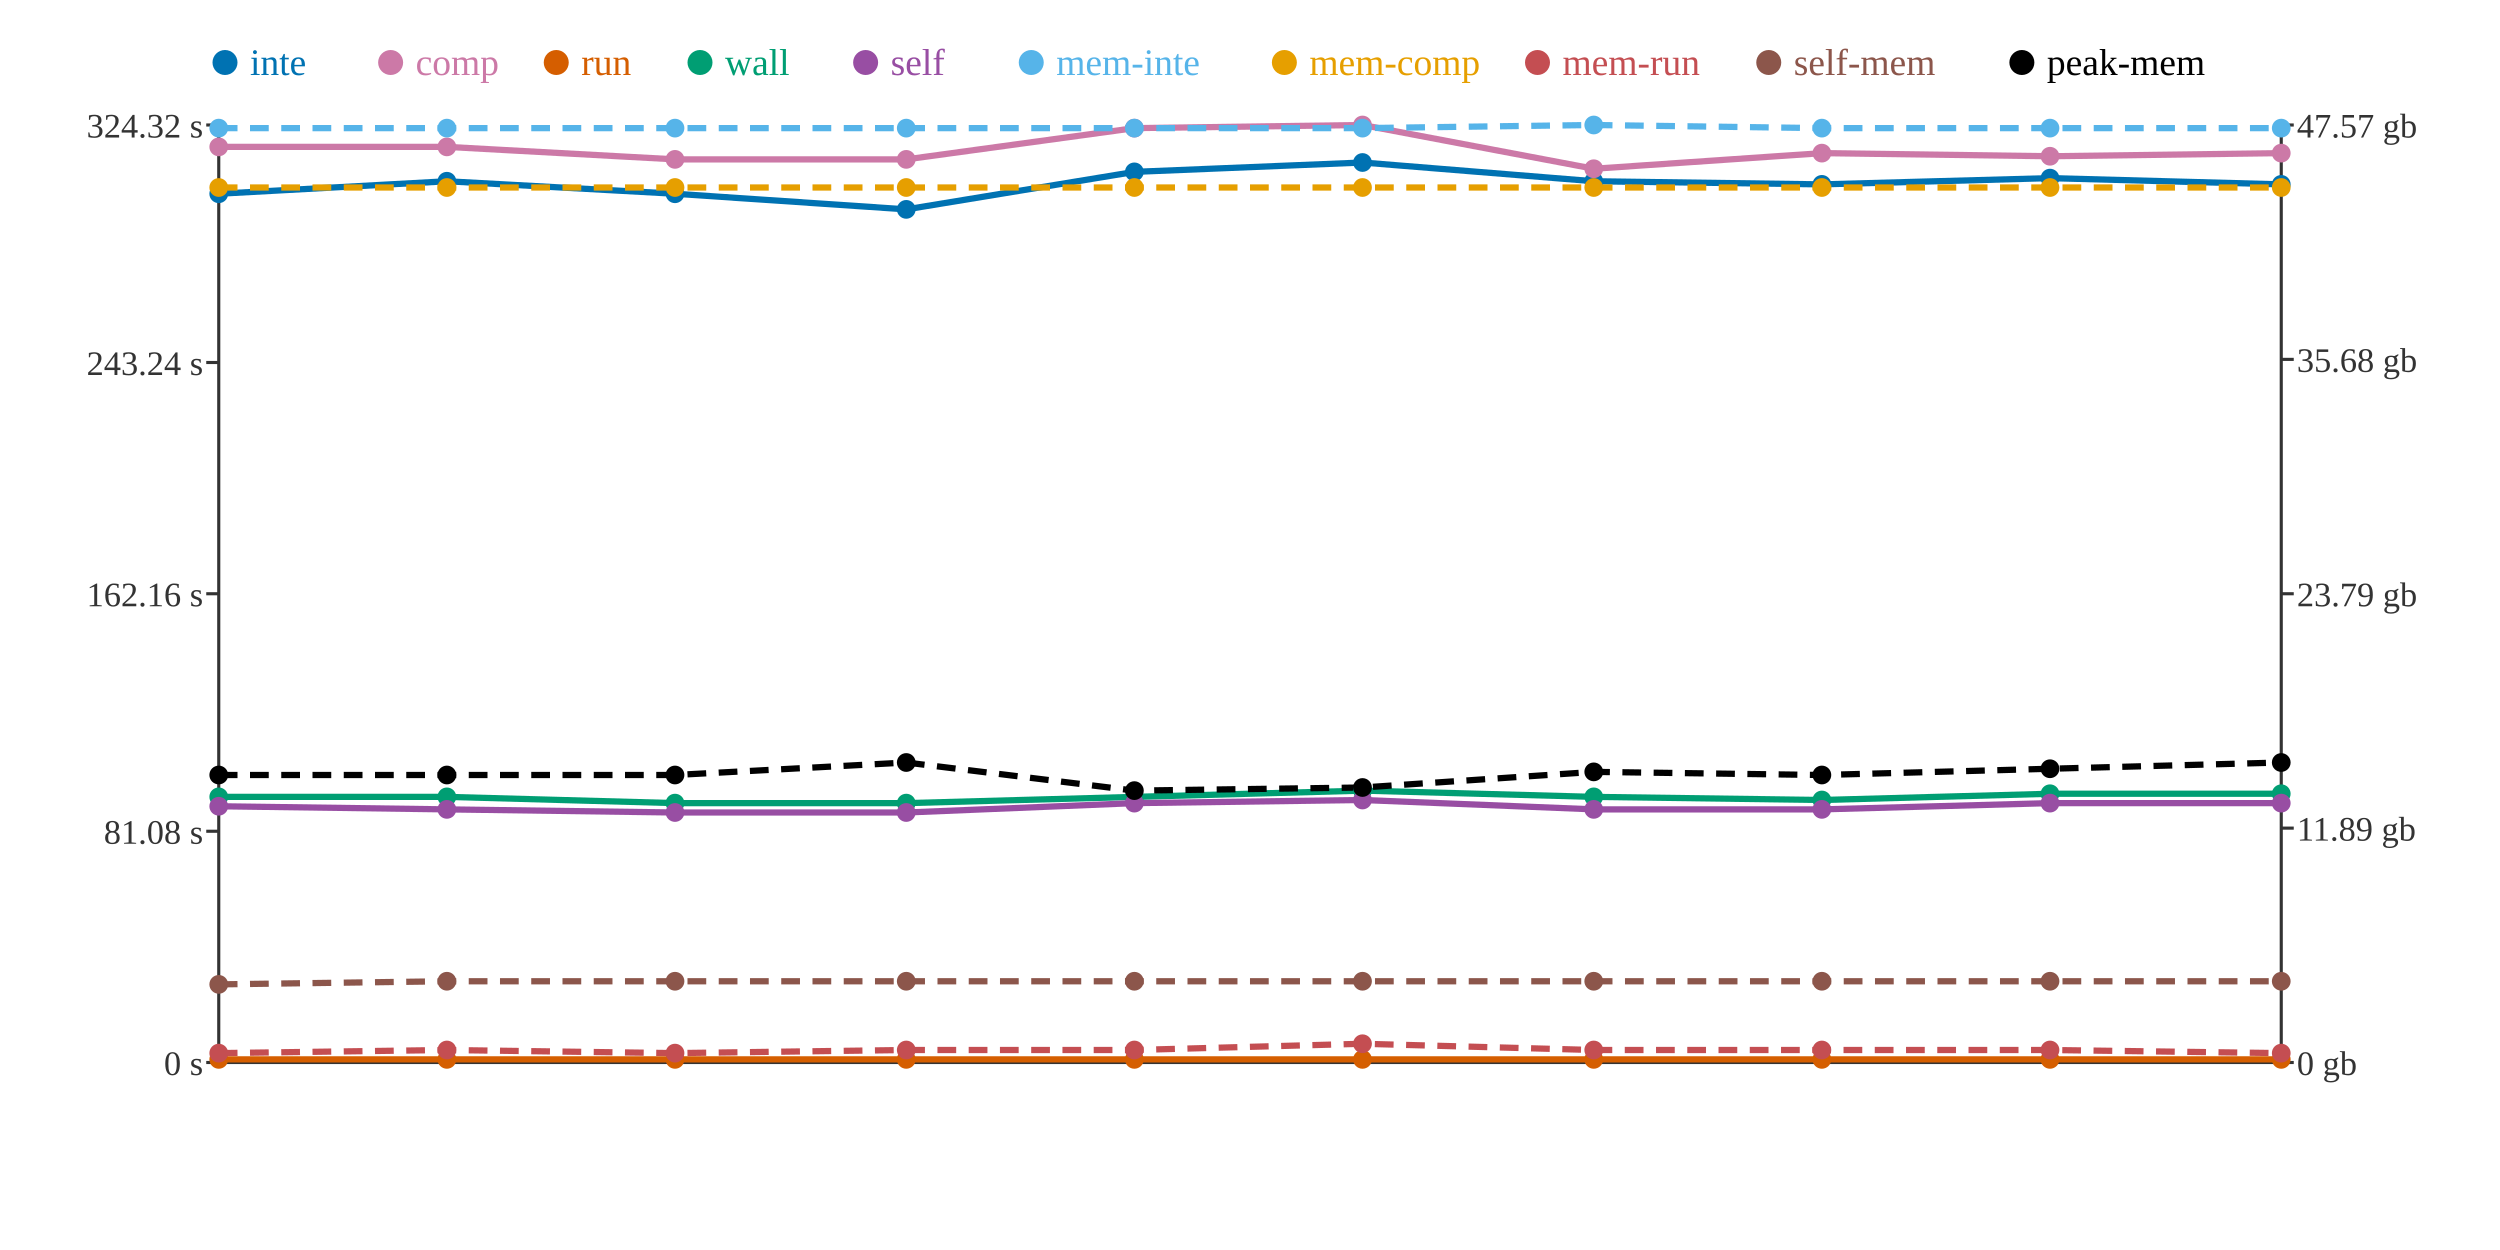
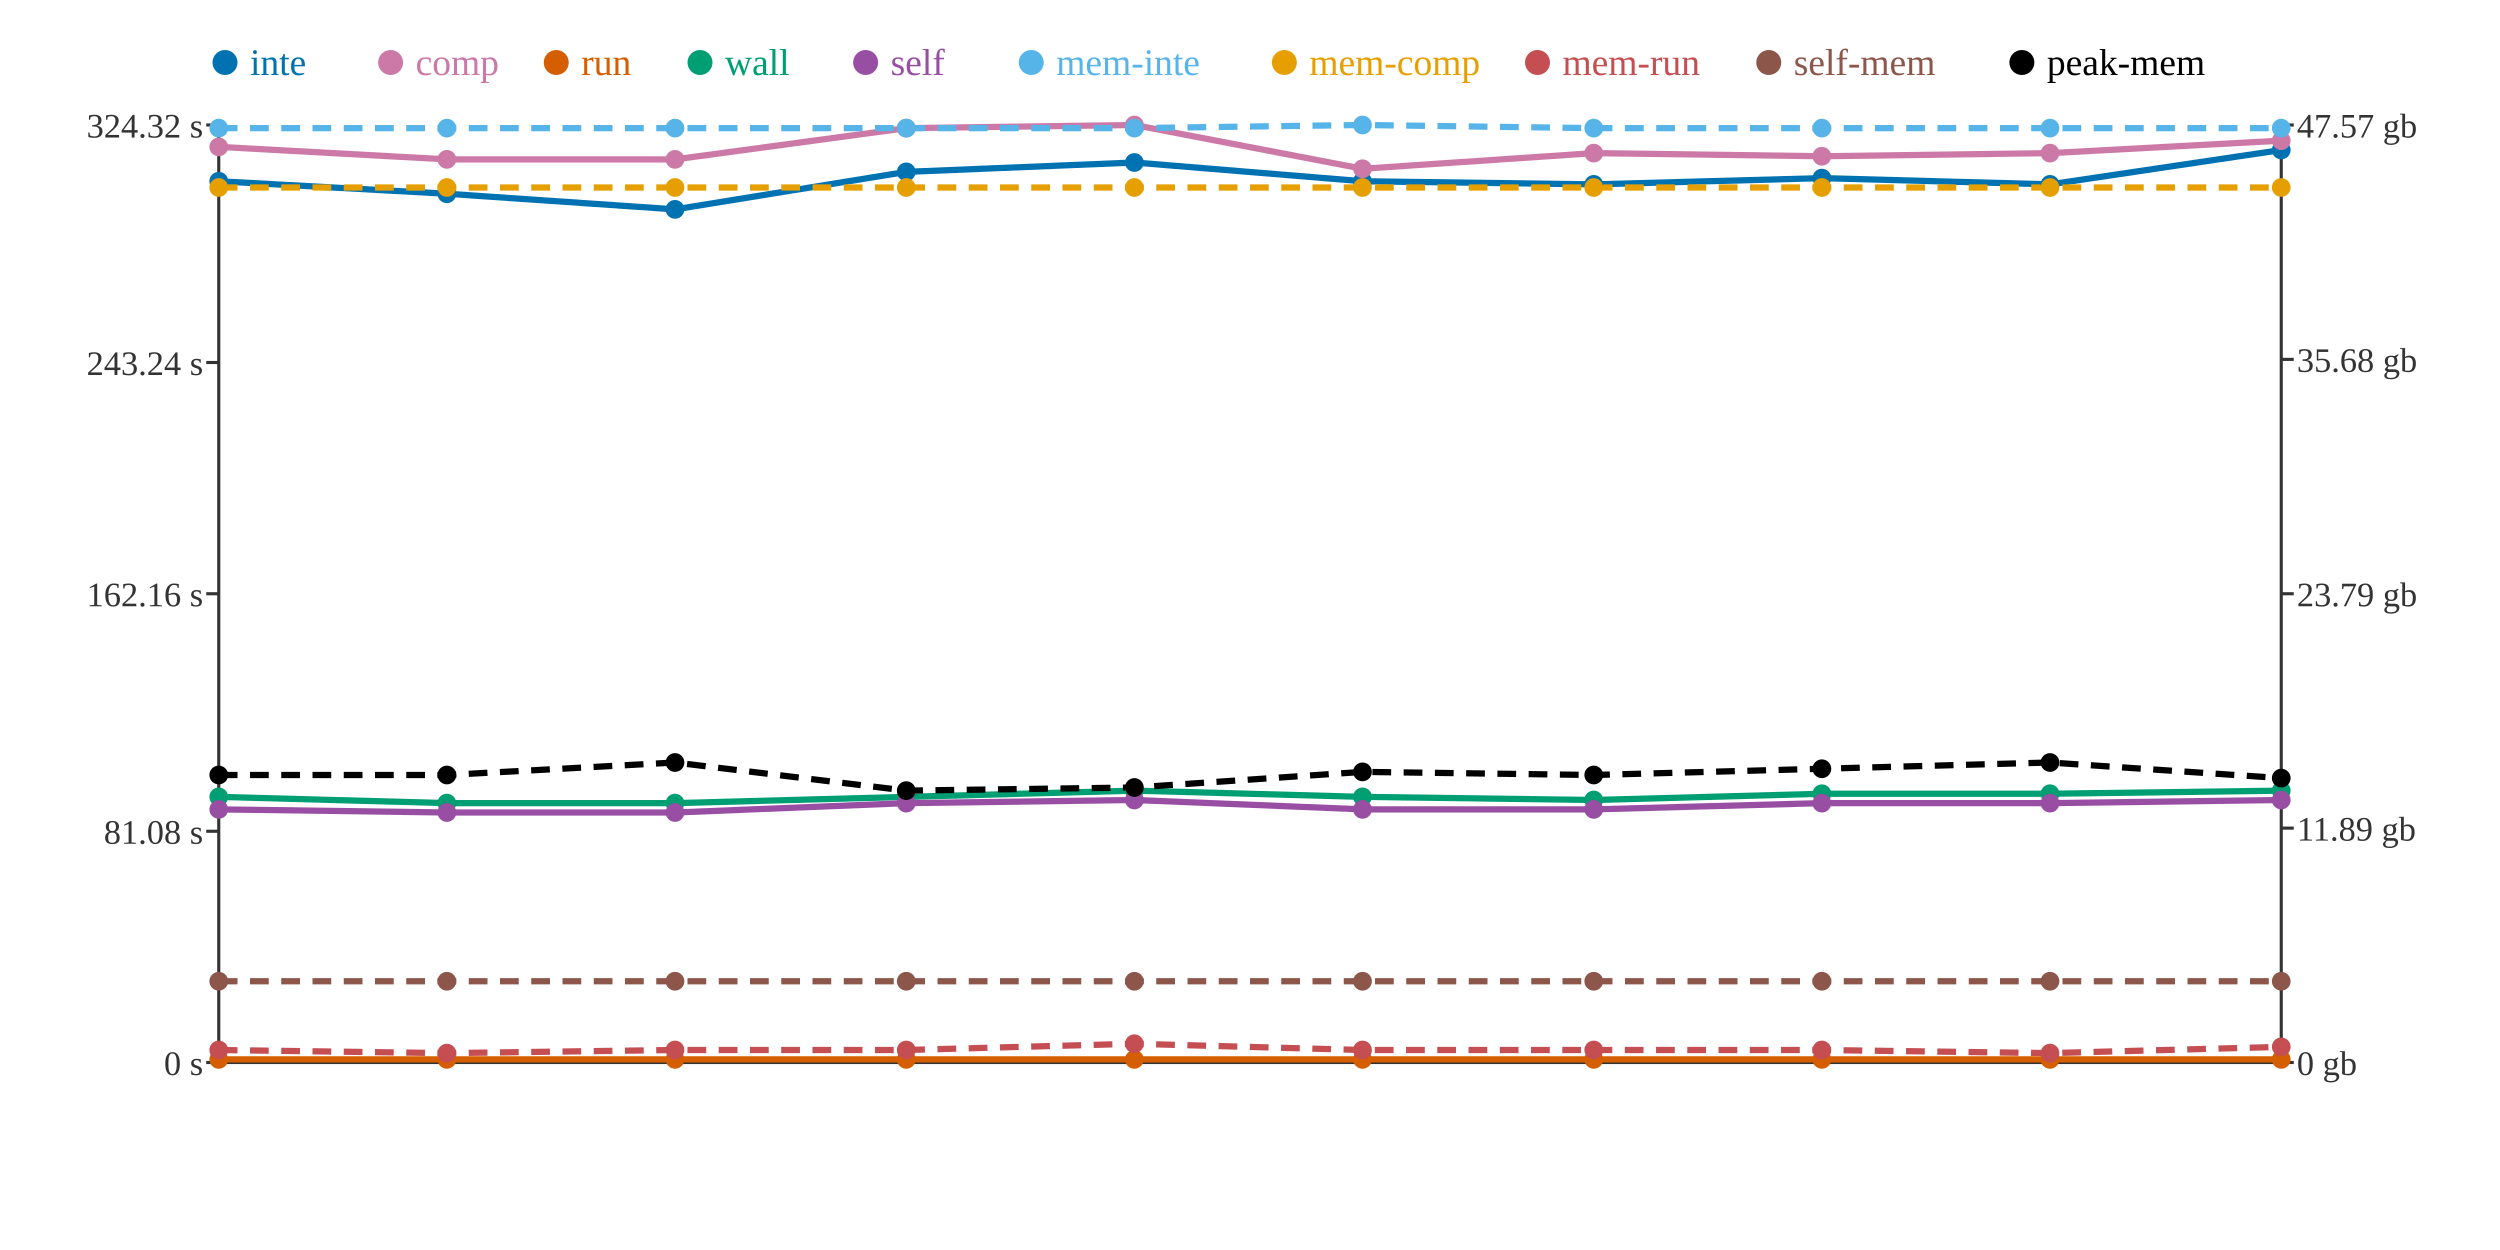
<svg xmlns="http://www.w3.org/2000/svg" width="800" height="400">
  <rect width="800" height="400" fill="white" />
  <line x1="70" y1="40" x2="70" y2="340" stroke="#333" stroke-width="1" />
  <line x1="70" y1="340" x2="730" y2="340" stroke="#333" stroke-width="1" />
  <line x1="730" y1="40" x2="730" y2="340" stroke="#333" stroke-width="1" />
  <line x1="66" y1="340" x2="70" y2="340" stroke="#333" stroke-width="1" />
  <text x="65" y="344" text-anchor="end" font-size="11" fill="#333">0 s</text>
  <line x1="66" y1="266" x2="70" y2="266" stroke="#333" stroke-width="1" />
  <text x="65" y="270" text-anchor="end" font-size="11" fill="#333">81.08 s</text>
  <line x1="66" y1="190" x2="70" y2="190" stroke="#333" stroke-width="1" />
  <text x="65" y="194" text-anchor="end" font-size="11" fill="#333">162.16 s</text>
  <line x1="66" y1="116" x2="70" y2="116" stroke="#333" stroke-width="1" />
  <text x="65" y="120" text-anchor="end" font-size="11" fill="#333">243.24 s</text>
  <line x1="66" y1="40" x2="70" y2="40" stroke="#333" stroke-width="1" />
  <text x="65" y="44" text-anchor="end" font-size="11" fill="#333">324.32 s</text>
  <line x1="730" y1="340" x2="734" y2="340" stroke="#333" stroke-width="1" />
  <text x="735" y="344" text-anchor="start" font-size="11" fill="#333">0 gb</text>
  <line x1="730" y1="265" x2="734" y2="265" stroke="#333" stroke-width="1" />
  <text x="735" y="269" text-anchor="start" font-size="11" fill="#333">11.89 gb</text>
  <line x1="730" y1="190" x2="734" y2="190" stroke="#333" stroke-width="1" />
  <text x="735" y="194" text-anchor="start" font-size="11" fill="#333">23.79 gb</text>
  <line x1="730" y1="115" x2="734" y2="115" stroke="#333" stroke-width="1" />
  <text x="735" y="119" text-anchor="start" font-size="11" fill="#333">35.68 gb</text>
  <line x1="730" y1="40" x2="734" y2="40" stroke="#333" stroke-width="1" />
  <text x="735" y="44" text-anchor="start" font-size="11" fill="#333">47.57 gb</text>
-   <polyline points="70,62 143,58 216,62 290,67 363,55 436,52 510,58 583,59 656,57 730,59" fill="none" stroke="#0072B2" stroke-width="2" />
-   <polyline points="70,47 143,47 216,51 290,51 363,41 436,40 510,54 583,49 656,50 730,49" fill="none" stroke="#CC79A7" stroke-width="2" />
+   <polyline points="70,58 143,62 216,67 290,55 363,52 436,58 510,59 583,57 656,59 730,48" fill="none" stroke="#0072B2" stroke-width="2" />
+   <polyline points="70,47 143,51 216,51 290,41 363,40 436,54 510,49 583,50 656,49 730,45" fill="none" stroke="#CC79A7" stroke-width="2" />
  <polyline points="70,339 143,339 216,339 290,339 363,339 436,339 510,339 583,339 656,339 730,339" fill="none" stroke="#D55E00" stroke-width="2" />
-   <polyline points="70,255 143,255 216,257 290,257 363,255 436,253 510,255 583,256 656,254 730,254" fill="none" stroke="#009E73" stroke-width="2" />
-   <polyline points="70,258 143,259 216,260 290,260 363,257 436,256 510,259 583,259 656,257 730,257" fill="none" stroke="#984EA3" stroke-width="2" />
-   <polyline points="70,41 143,41 216,41 290,41 363,41 436,41 510,40 583,41 656,41 730,41" fill="none" stroke="#56B4E9" stroke-width="2" stroke-dasharray="6 4" />
+   <polyline points="70,255 143,257 216,257 290,255 363,253 436,255 510,256 583,254 656,254 730,253" fill="none" stroke="#009E73" stroke-width="2" />
+   <polyline points="70,259 143,260 216,260 290,257 363,256 436,259 510,259 583,257 656,257 730,256" fill="none" stroke="#984EA3" stroke-width="2" />
+   <polyline points="70,41 143,41 216,41 290,41 363,41 436,40 510,41 583,41 656,41 730,41" fill="none" stroke="#56B4E9" stroke-width="2" stroke-dasharray="6 4" />
  <polyline points="70,60 143,60 216,60 290,60 363,60 436,60 510,60 583,60 656,60 730,60" fill="none" stroke="#E69F00" stroke-width="2" stroke-dasharray="6 4" />
-   <polyline points="70,337 143,336 216,337 290,336 363,336 436,334 510,336 583,336 656,336 730,337" fill="none" stroke="#C44E52" stroke-width="2" stroke-dasharray="6 4" />
-   <polyline points="70,315 143,314 216,314 290,314 363,314 436,314 510,314 583,314 656,314 730,314" fill="none" stroke="#8C564B" stroke-width="2" stroke-dasharray="6 4" />
-   <polyline points="70,248 143,248 216,248 290,244 363,253 436,252 510,247 583,248 656,246 730,244" fill="none" stroke="#000000" stroke-width="2" stroke-dasharray="6 4" />
-   <circle cx="70" cy="62" r="3" fill="#0072B2" />
+   <polyline points="70,336 143,337 216,336 290,336 363,334 436,336 510,336 583,336 656,337 730,335" fill="none" stroke="#C44E52" stroke-width="2" stroke-dasharray="6 4" />
+   <polyline points="70,314 143,314 216,314 290,314 363,314 436,314 510,314 583,314 656,314 730,314" fill="none" stroke="#8C564B" stroke-width="2" stroke-dasharray="6 4" />
+   <polyline points="70,248 143,248 216,244 290,253 363,252 436,247 510,248 583,246 656,244 730,249" fill="none" stroke="#000000" stroke-width="2" stroke-dasharray="6 4" />
+   <circle cx="70" cy="58" r="3" fill="#0072B2" />
  <circle cx="70" cy="47" r="3" fill="#CC79A7" />
  <circle cx="70" cy="339" r="3" fill="#D55E00" />
  <circle cx="70" cy="255" r="3" fill="#009E73" />
-   <circle cx="70" cy="258" r="3" fill="#984EA3" />
+   <circle cx="70" cy="259" r="3" fill="#984EA3" />
  <circle cx="70" cy="41" r="3" fill="#56B4E9" />
  <circle cx="70" cy="60" r="3" fill="#E69F00" />
-   <circle cx="70" cy="337" r="3" fill="#C44E52" />
-   <circle cx="70" cy="315" r="3" fill="#8C564B" />
+   <circle cx="70" cy="336" r="3" fill="#C44E52" />
+   <circle cx="70" cy="314" r="3" fill="#8C564B" />
  <circle cx="70" cy="248" r="3" fill="#000000" />
-   <circle cx="143" cy="58" r="3" fill="#0072B2" />
-   <circle cx="143" cy="47" r="3" fill="#CC79A7" />
+   <circle cx="143" cy="62" r="3" fill="#0072B2" />
+   <circle cx="143" cy="51" r="3" fill="#CC79A7" />
  <circle cx="143" cy="339" r="3" fill="#D55E00" />
-   <circle cx="143" cy="255" r="3" fill="#009E73" />
-   <circle cx="143" cy="259" r="3" fill="#984EA3" />
+   <circle cx="143" cy="257" r="3" fill="#009E73" />
+   <circle cx="143" cy="260" r="3" fill="#984EA3" />
  <circle cx="143" cy="41" r="3" fill="#56B4E9" />
  <circle cx="143" cy="60" r="3" fill="#E69F00" />
-   <circle cx="143" cy="336" r="3" fill="#C44E52" />
+   <circle cx="143" cy="337" r="3" fill="#C44E52" />
  <circle cx="143" cy="314" r="3" fill="#8C564B" />
  <circle cx="143" cy="248" r="3" fill="#000000" />
-   <circle cx="216" cy="62" r="3" fill="#0072B2" />
+   <circle cx="216" cy="67" r="3" fill="#0072B2" />
  <circle cx="216" cy="51" r="3" fill="#CC79A7" />
  <circle cx="216" cy="339" r="3" fill="#D55E00" />
  <circle cx="216" cy="257" r="3" fill="#009E73" />
  <circle cx="216" cy="260" r="3" fill="#984EA3" />
  <circle cx="216" cy="41" r="3" fill="#56B4E9" />
  <circle cx="216" cy="60" r="3" fill="#E69F00" />
-   <circle cx="216" cy="337" r="3" fill="#C44E52" />
+   <circle cx="216" cy="336" r="3" fill="#C44E52" />
  <circle cx="216" cy="314" r="3" fill="#8C564B" />
-   <circle cx="216" cy="248" r="3" fill="#000000" />
-   <circle cx="290" cy="67" r="3" fill="#0072B2" />
-   <circle cx="290" cy="51" r="3" fill="#CC79A7" />
+   <circle cx="216" cy="244" r="3" fill="#000000" />
+   <circle cx="290" cy="55" r="3" fill="#0072B2" />
+   <circle cx="290" cy="41" r="3" fill="#CC79A7" />
  <circle cx="290" cy="339" r="3" fill="#D55E00" />
-   <circle cx="290" cy="257" r="3" fill="#009E73" />
-   <circle cx="290" cy="260" r="3" fill="#984EA3" />
+   <circle cx="290" cy="255" r="3" fill="#009E73" />
+   <circle cx="290" cy="257" r="3" fill="#984EA3" />
  <circle cx="290" cy="41" r="3" fill="#56B4E9" />
  <circle cx="290" cy="60" r="3" fill="#E69F00" />
  <circle cx="290" cy="336" r="3" fill="#C44E52" />
  <circle cx="290" cy="314" r="3" fill="#8C564B" />
-   <circle cx="290" cy="244" r="3" fill="#000000" />
-   <circle cx="363" cy="55" r="3" fill="#0072B2" />
-   <circle cx="363" cy="41" r="3" fill="#CC79A7" />
+   <circle cx="290" cy="253" r="3" fill="#000000" />
+   <circle cx="363" cy="52" r="3" fill="#0072B2" />
+   <circle cx="363" cy="40" r="3" fill="#CC79A7" />
  <circle cx="363" cy="339" r="3" fill="#D55E00" />
-   <circle cx="363" cy="255" r="3" fill="#009E73" />
-   <circle cx="363" cy="257" r="3" fill="#984EA3" />
+   <circle cx="363" cy="253" r="3" fill="#009E73" />
+   <circle cx="363" cy="256" r="3" fill="#984EA3" />
  <circle cx="363" cy="41" r="3" fill="#56B4E9" />
  <circle cx="363" cy="60" r="3" fill="#E69F00" />
-   <circle cx="363" cy="336" r="3" fill="#C44E52" />
+   <circle cx="363" cy="334" r="3" fill="#C44E52" />
  <circle cx="363" cy="314" r="3" fill="#8C564B" />
-   <circle cx="363" cy="253" r="3" fill="#000000" />
-   <circle cx="436" cy="52" r="3" fill="#0072B2" />
-   <circle cx="436" cy="40" r="3" fill="#CC79A7" />
+   <circle cx="363" cy="252" r="3" fill="#000000" />
+   <circle cx="436" cy="58" r="3" fill="#0072B2" />
+   <circle cx="436" cy="54" r="3" fill="#CC79A7" />
  <circle cx="436" cy="339" r="3" fill="#D55E00" />
-   <circle cx="436" cy="253" r="3" fill="#009E73" />
-   <circle cx="436" cy="256" r="3" fill="#984EA3" />
-   <circle cx="436" cy="41" r="3" fill="#56B4E9" />
+   <circle cx="436" cy="255" r="3" fill="#009E73" />
+   <circle cx="436" cy="259" r="3" fill="#984EA3" />
+   <circle cx="436" cy="40" r="3" fill="#56B4E9" />
  <circle cx="436" cy="60" r="3" fill="#E69F00" />
-   <circle cx="436" cy="334" r="3" fill="#C44E52" />
+   <circle cx="436" cy="336" r="3" fill="#C44E52" />
  <circle cx="436" cy="314" r="3" fill="#8C564B" />
-   <circle cx="436" cy="252" r="3" fill="#000000" />
-   <circle cx="510" cy="58" r="3" fill="#0072B2" />
-   <circle cx="510" cy="54" r="3" fill="#CC79A7" />
+   <circle cx="436" cy="247" r="3" fill="#000000" />
+   <circle cx="510" cy="59" r="3" fill="#0072B2" />
+   <circle cx="510" cy="49" r="3" fill="#CC79A7" />
  <circle cx="510" cy="339" r="3" fill="#D55E00" />
-   <circle cx="510" cy="255" r="3" fill="#009E73" />
+   <circle cx="510" cy="256" r="3" fill="#009E73" />
  <circle cx="510" cy="259" r="3" fill="#984EA3" />
-   <circle cx="510" cy="40" r="3" fill="#56B4E9" />
+   <circle cx="510" cy="41" r="3" fill="#56B4E9" />
  <circle cx="510" cy="60" r="3" fill="#E69F00" />
  <circle cx="510" cy="336" r="3" fill="#C44E52" />
  <circle cx="510" cy="314" r="3" fill="#8C564B" />
-   <circle cx="510" cy="247" r="3" fill="#000000" />
-   <circle cx="583" cy="59" r="3" fill="#0072B2" />
-   <circle cx="583" cy="49" r="3" fill="#CC79A7" />
+   <circle cx="510" cy="248" r="3" fill="#000000" />
+   <circle cx="583" cy="57" r="3" fill="#0072B2" />
+   <circle cx="583" cy="50" r="3" fill="#CC79A7" />
  <circle cx="583" cy="339" r="3" fill="#D55E00" />
-   <circle cx="583" cy="256" r="3" fill="#009E73" />
-   <circle cx="583" cy="259" r="3" fill="#984EA3" />
+   <circle cx="583" cy="254" r="3" fill="#009E73" />
+   <circle cx="583" cy="257" r="3" fill="#984EA3" />
  <circle cx="583" cy="41" r="3" fill="#56B4E9" />
  <circle cx="583" cy="60" r="3" fill="#E69F00" />
  <circle cx="583" cy="336" r="3" fill="#C44E52" />
  <circle cx="583" cy="314" r="3" fill="#8C564B" />
-   <circle cx="583" cy="248" r="3" fill="#000000" />
-   <circle cx="656" cy="57" r="3" fill="#0072B2" />
-   <circle cx="656" cy="50" r="3" fill="#CC79A7" />
+   <circle cx="583" cy="246" r="3" fill="#000000" />
+   <circle cx="656" cy="59" r="3" fill="#0072B2" />
+   <circle cx="656" cy="49" r="3" fill="#CC79A7" />
  <circle cx="656" cy="339" r="3" fill="#D55E00" />
  <circle cx="656" cy="254" r="3" fill="#009E73" />
  <circle cx="656" cy="257" r="3" fill="#984EA3" />
  <circle cx="656" cy="41" r="3" fill="#56B4E9" />
  <circle cx="656" cy="60" r="3" fill="#E69F00" />
-   <circle cx="656" cy="336" r="3" fill="#C44E52" />
+   <circle cx="656" cy="337" r="3" fill="#C44E52" />
  <circle cx="656" cy="314" r="3" fill="#8C564B" />
-   <circle cx="656" cy="246" r="3" fill="#000000" />
-   <circle cx="730" cy="59" r="3" fill="#0072B2" />
-   <circle cx="730" cy="49" r="3" fill="#CC79A7" />
+   <circle cx="656" cy="244" r="3" fill="#000000" />
+   <circle cx="730" cy="48" r="3" fill="#0072B2" />
+   <circle cx="730" cy="45" r="3" fill="#CC79A7" />
  <circle cx="730" cy="339" r="3" fill="#D55E00" />
-   <circle cx="730" cy="254" r="3" fill="#009E73" />
-   <circle cx="730" cy="257" r="3" fill="#984EA3" />
+   <circle cx="730" cy="253" r="3" fill="#009E73" />
+   <circle cx="730" cy="256" r="3" fill="#984EA3" />
  <circle cx="730" cy="41" r="3" fill="#56B4E9" />
  <circle cx="730" cy="60" r="3" fill="#E69F00" />
-   <circle cx="730" cy="337" r="3" fill="#C44E52" />
+   <circle cx="730" cy="335" r="3" fill="#C44E52" />
  <circle cx="730" cy="314" r="3" fill="#8C564B" />
-   <circle cx="730" cy="244" r="3" fill="#000000" />
+   <circle cx="730" cy="249" r="3" fill="#000000" />
  <circle cx="72" cy="20" r="4" fill="#0072B2" />
  <text x="80" y="24" text-anchor="start" font-size="12" fill="#0072B2">inte</text>
  <circle cx="125" cy="20" r="4" fill="#CC79A7" />
  <text x="133" y="24" text-anchor="start" font-size="12" fill="#CC79A7">comp</text>
  <circle cx="178" cy="20" r="4" fill="#D55E00" />
  <text x="186" y="24" text-anchor="start" font-size="12" fill="#D55E00">run</text>
  <circle cx="224" cy="20" r="4" fill="#009E73" />
  <text x="232" y="24" text-anchor="start" font-size="12" fill="#009E73">wall</text>
  <circle cx="277" cy="20" r="4" fill="#984EA3" />
  <text x="285" y="24" text-anchor="start" font-size="12" fill="#984EA3">self</text>
  <circle cx="330" cy="20" r="4" fill="#56B4E9" />
  <text x="338" y="24" text-anchor="start" font-size="12" fill="#56B4E9">mem-inte</text>
  <circle cx="411" cy="20" r="4" fill="#E69F00" />
  <text x="419" y="24" text-anchor="start" font-size="12" fill="#E69F00">mem-comp</text>
  <circle cx="492" cy="20" r="4" fill="#C44E52" />
  <text x="500" y="24" text-anchor="start" font-size="12" fill="#C44E52">mem-run</text>
  <circle cx="566" cy="20" r="4" fill="#8C564B" />
  <text x="574" y="24" text-anchor="start" font-size="12" fill="#8C564B">self-mem</text>
  <circle cx="647" cy="20" r="4" fill="#000000" />
  <text x="655" y="24" text-anchor="start" font-size="12" fill="#000000">peak-mem</text>
</svg>
